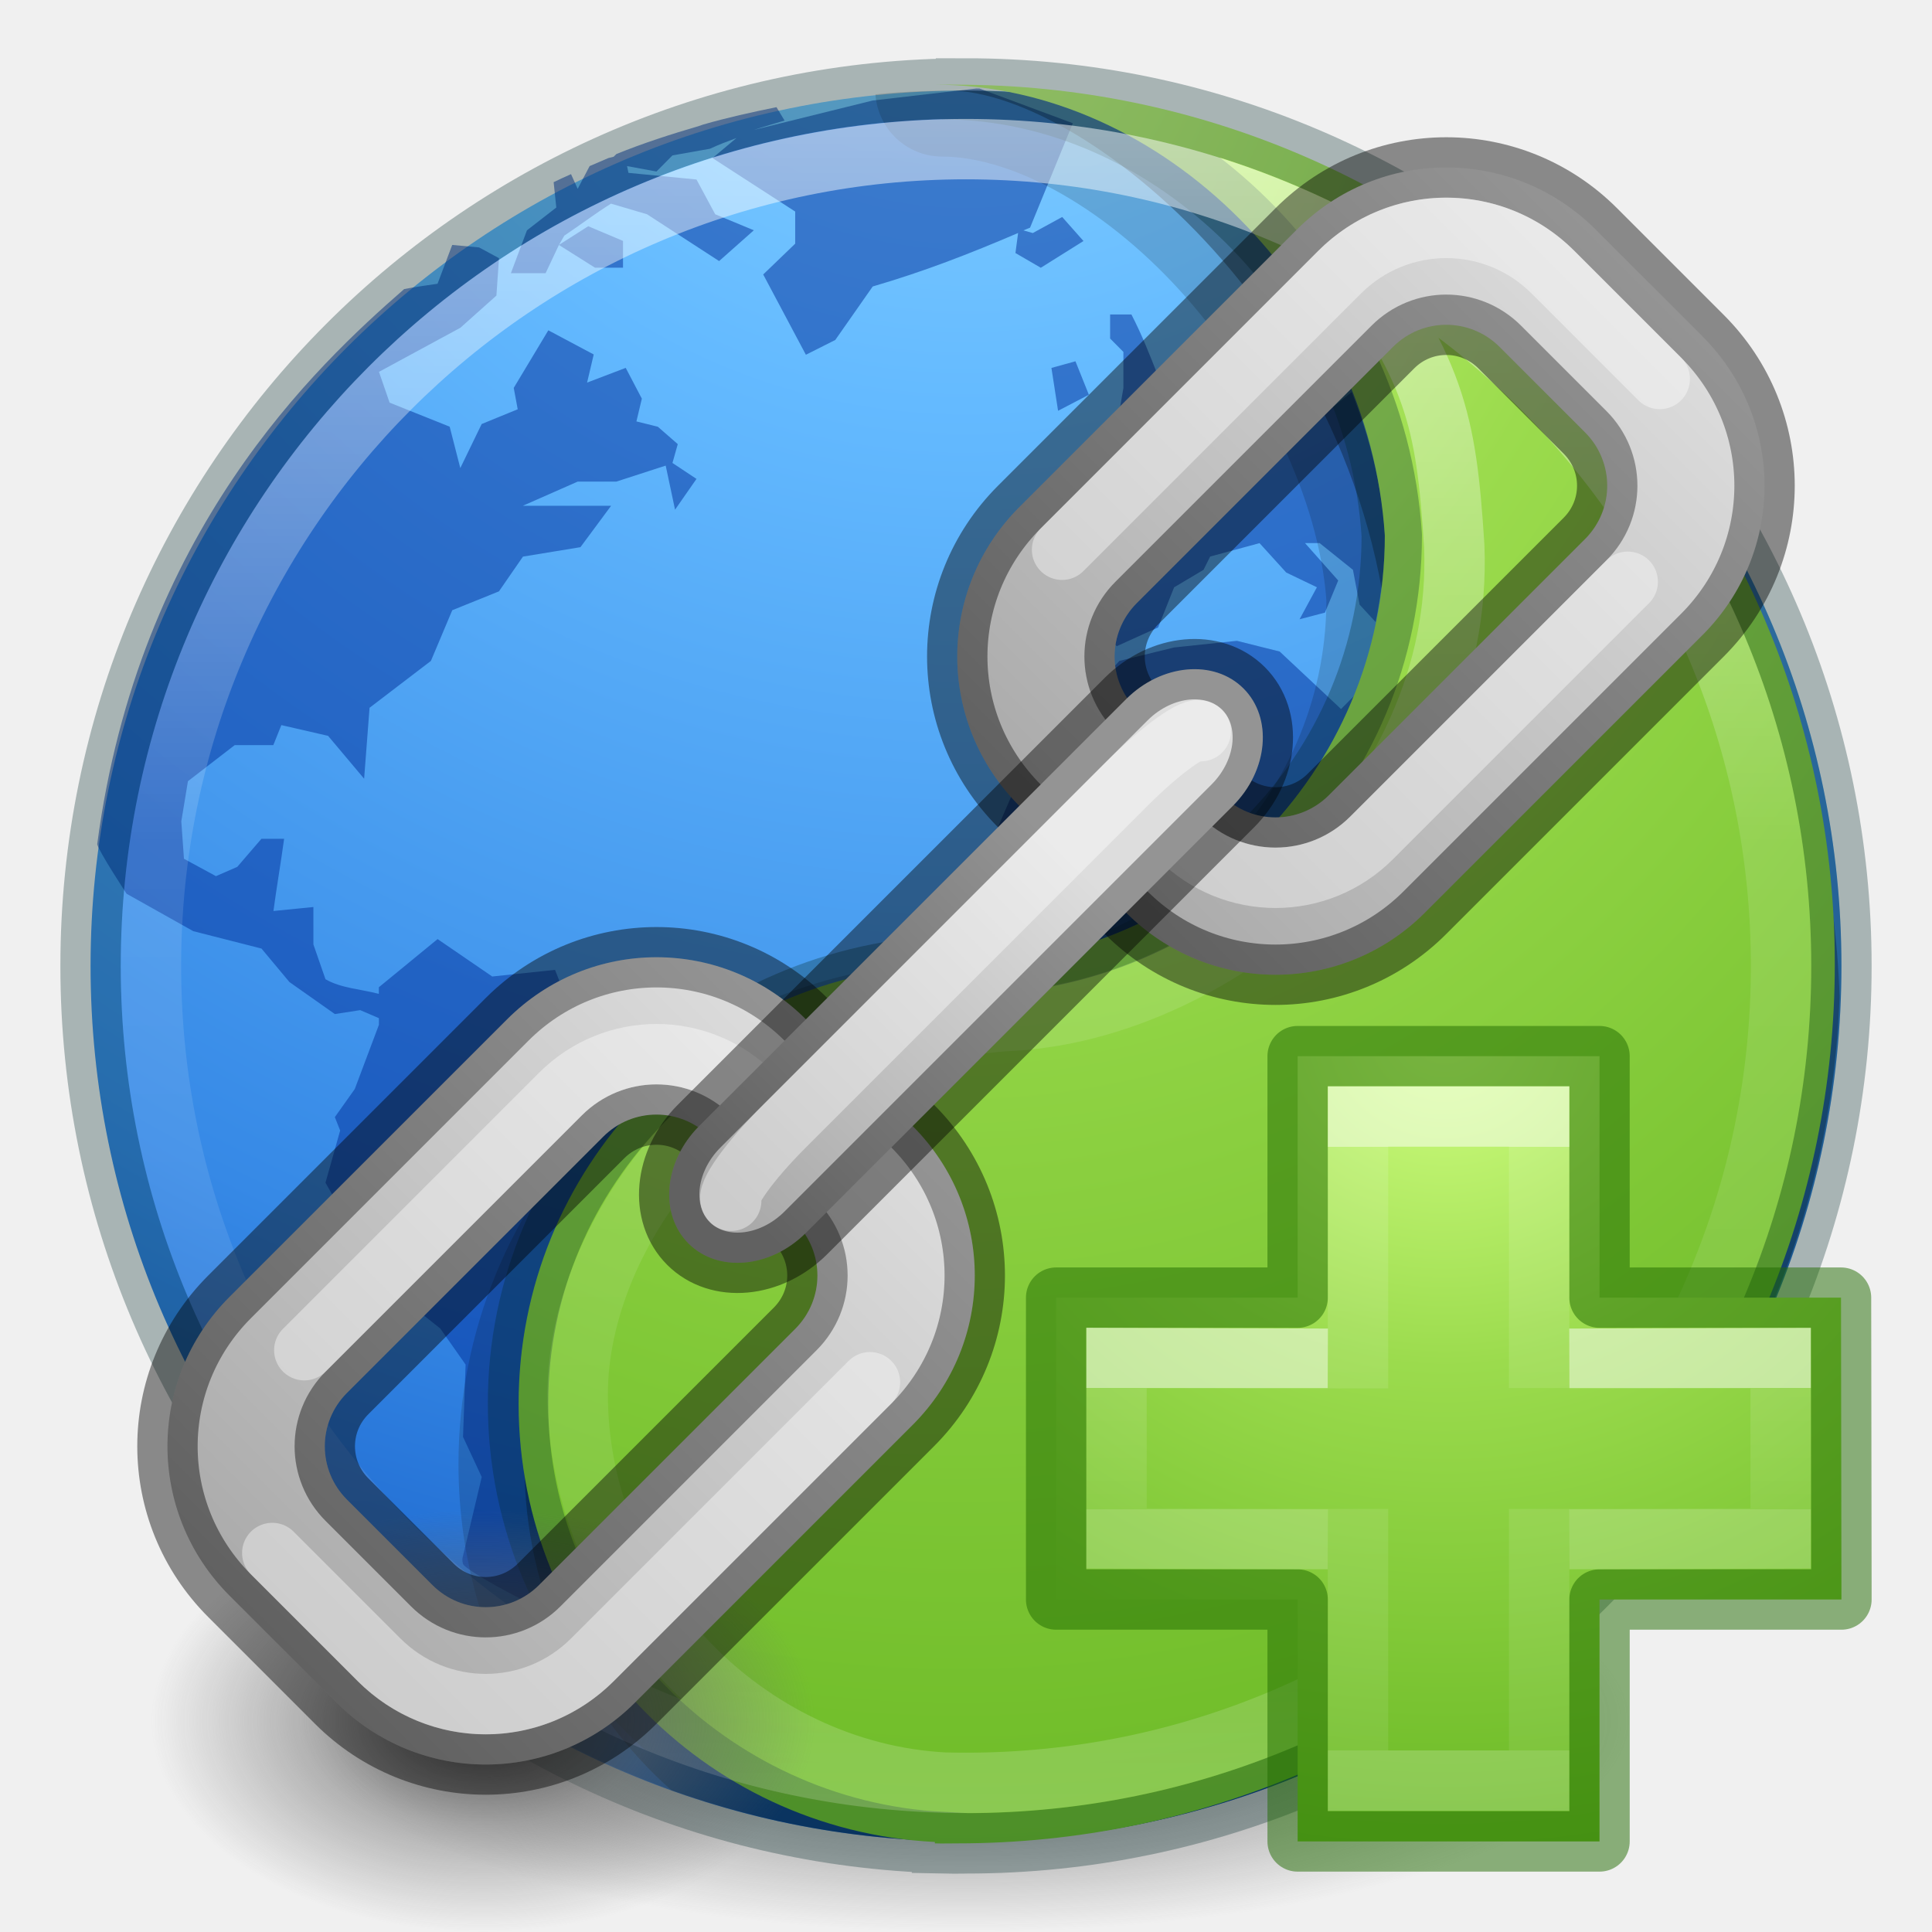
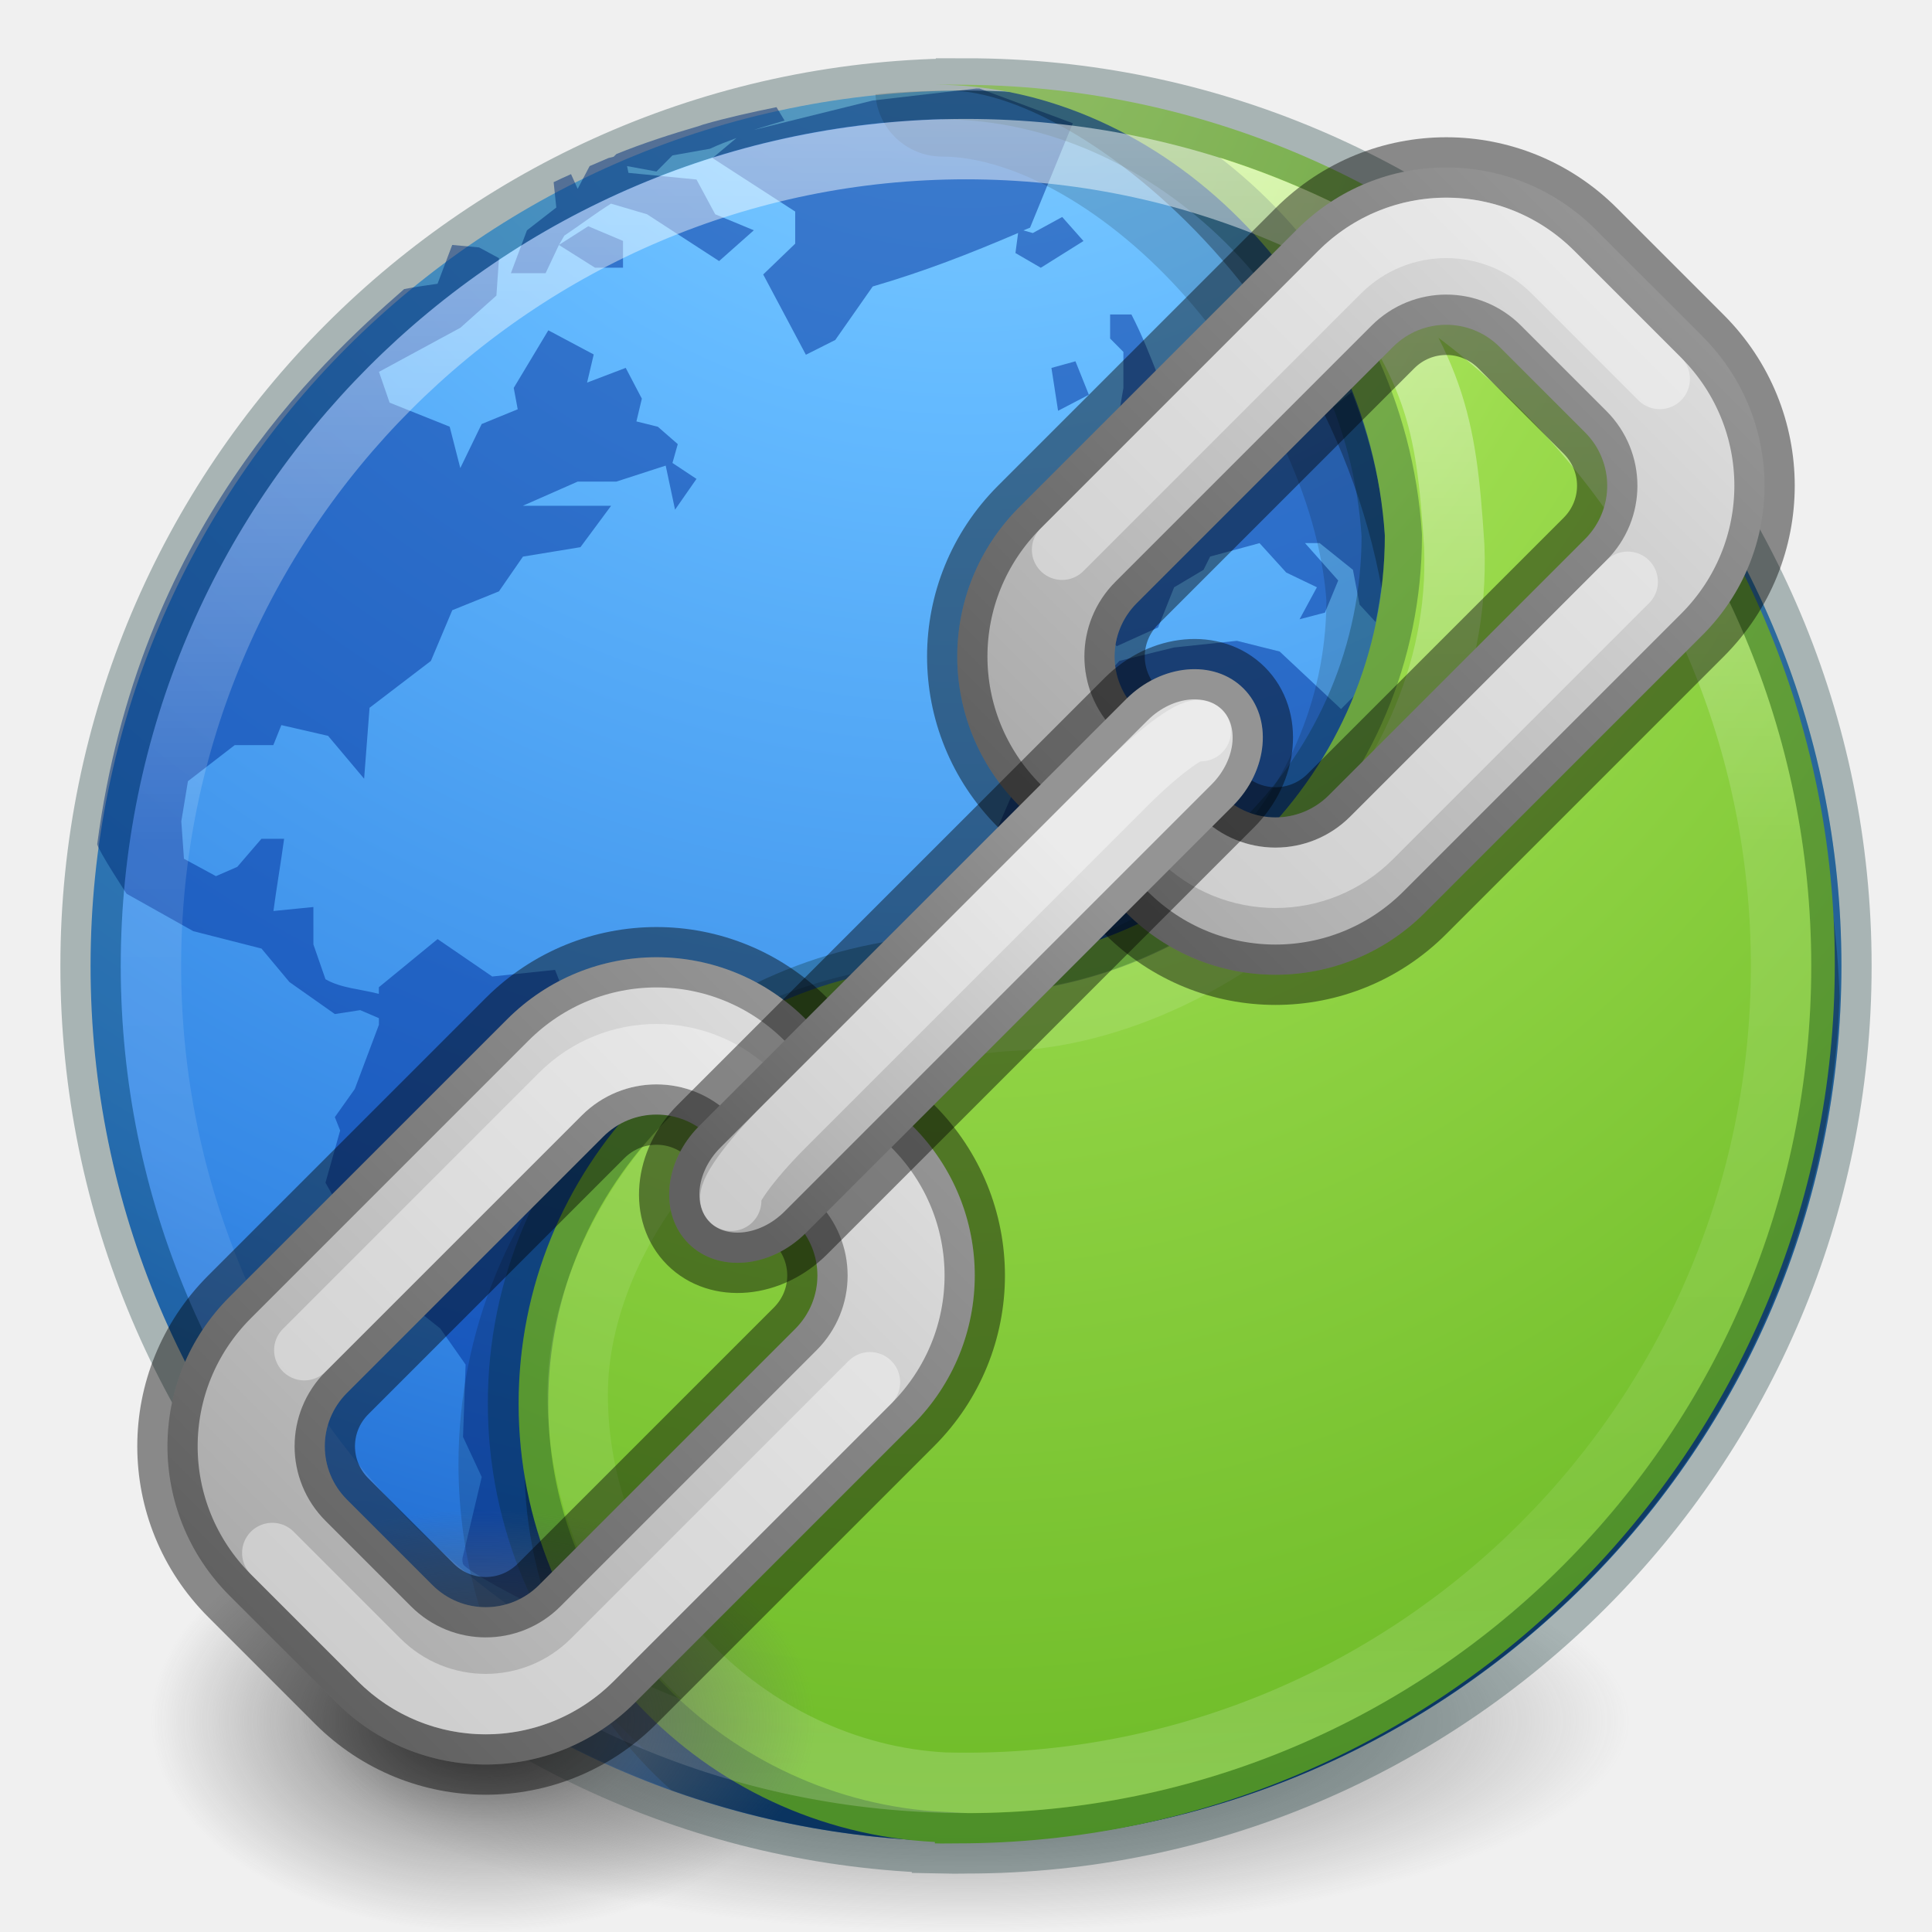
<svg xmlns="http://www.w3.org/2000/svg" xmlns:xlink="http://www.w3.org/1999/xlink" height="32" width="32">
-   <linearGradient id="a" gradientTransform="matrix(.4227 0 0 .38513 14.545 15.083)" gradientUnits="userSpaceOnUse" x1="24.139" x2="24.139" xlink:href="#b" y1="10.171" y2="36.136" />
-   <linearGradient id="b">
-     <stop offset="0" stop-color="#fff" />
-     <stop offset="0" stop-color="#fff" stop-opacity=".235" />
-     <stop offset="1" stop-color="#fff" stop-opacity=".157" />
-     <stop offset="1" stop-color="#fff" stop-opacity=".392" />
-   </linearGradient>
-   <linearGradient id="c" gradientTransform="matrix(.38833 0 0 .41842 15.3 14.318)" gradientUnits="userSpaceOnUse" x1="24.139" x2="24.139" xlink:href="#b" y1="20.749" y2="25.528" />
-   <linearGradient id="d">
-     <stop offset="0" stop-color="#d1ff82" />
-     <stop offset=".262" stop-color="#9bdb4d" />
-     <stop offset=".661" stop-color="#68b723" />
-     <stop offset="1" stop-color="#3a9104" />
-   </linearGradient>
-   <radialGradient id="e" cx="65.325" cy="48.709" gradientTransform="matrix(0 .68598 -.74626 0 60.288 -27.737)" gradientUnits="userSpaceOnUse" r="31" xlink:href="#d" />
-   <linearGradient id="f">
+   <linearGradient id="a">
    <stop offset="0" stop-color="#3d3d3d" />
    <stop offset=".5" stop-color="#686868" stop-opacity=".498" />
    <stop offset="1" stop-color="#686868" stop-opacity="0" />
  </linearGradient>
-   <radialGradient id="g" cx="99.157" cy="186.171" gradientTransform="matrix(.17525 0 0 .05576 -1.377 18.12)" gradientUnits="userSpaceOnUse" r="62.769" xlink:href="#f" />
-   <radialGradient id="h" cx="3.972" cy="8.45" gradientTransform="matrix(0 1.76747 -1.86977 0 31.8 -9.59)" gradientUnits="userSpaceOnUse" r="20">
+   <radialGradient id="b" cx="99.157" cy="186.171" gradientTransform="matrix(.17525 0 0 .05576 -1.377 18.12)" gradientUnits="userSpaceOnUse" r="62.769" xlink:href="#a" />
+   <radialGradient id="c" cx="3.972" cy="8.45" gradientTransform="matrix(0 1.76747 -1.86977 0 31.8 -9.59)" gradientUnits="userSpaceOnUse" r="20">
    <stop offset="0" stop-color="#8cd5ff" />
    <stop offset=".262" stop-color="#64baff" />
    <stop offset=".705" stop-color="#3689e6" />
    <stop offset="1" stop-color="#0d52bf" />
  </radialGradient>
-   <radialGradient id="i" cx="-1.265" cy="8.45" fx=".667" gradientTransform="matrix(0 2.77576 -2.1877 0 34.375 -2.076)" gradientUnits="userSpaceOnUse" r="20" xlink:href="#d" />
-   <linearGradient id="j" gradientTransform="matrix(1.11945 0 0 1.122 -64.797 -15.267)" gradientUnits="userSpaceOnUse" x1="71.204" x2="71.204" y1="15.369" y2="40.496">
+   <radialGradient id="d" cx="-1.265" cy="8.45" fx=".667" gradientTransform="matrix(0 2.77576 -2.1877 0 34.375 -2.076)" gradientUnits="userSpaceOnUse" r="20">
+     <stop offset="0" stop-color="#d1ff82" />
+     <stop offset=".262" stop-color="#9bdb4d" />
+     <stop offset=".661" stop-color="#68b723" />
+     <stop offset="1" stop-color="#3a9104" />
+   </radialGradient>
+   <linearGradient id="e" gradientTransform="matrix(1.11945 0 0 1.122 -64.797 -15.267)" gradientUnits="userSpaceOnUse" x1="71.204" x2="71.204" y1="15.369" y2="40.496">
    <stop offset="0" stop-color="#fff" />
    <stop offset=".424" stop-color="#fff" stop-opacity=".235" />
    <stop offset=".821" stop-color="#fff" stop-opacity=".157" />
    <stop offset="1" stop-color="#fff" stop-opacity=".392" />
  </linearGradient>
-   <linearGradient id="k">
+   <linearGradient id="f">
    <stop offset="0" />
    <stop offset="1" stop-color="#fff" />
  </linearGradient>
-   <linearGradient id="l" gradientUnits="userSpaceOnUse" x1="72.5" x2="86" xlink:href="#k" y1="2.75" y2="2.75" />
-   <linearGradient id="m" gradientUnits="userSpaceOnUse" x1="91" x2="104.5" xlink:href="#k" y1="2.75" y2="2.75" />
-   <linearGradient id="n" gradientUnits="userSpaceOnUse" x1="83" x2="91" xlink:href="#k" y1="2.75" y2="2.75" />
-   <radialGradient id="o" cx="99.157" cy="186.171" gradientTransform="matrix(.08762 0 0 .05576 -.688 18.12)" gradientUnits="userSpaceOnUse" r="62.769" xlink:href="#f" />
-   <path d="m27 28.5a11 3.5 0 1 1 -22 0 11 3.5 0 1 1 22 0z" fill="url(#g)" />
-   <path d="m16 1.5c-8 0-14.5 6.5-14.5 14.5s6.5 14.5 14.5 14.5 14.5-6.5 14.5-14.5-6.5-14.5-14.5-14.5z" fill="url(#h)" />
+   <linearGradient id="g" gradientUnits="userSpaceOnUse" x1="72.5" x2="86" xlink:href="#f" y1="2.75" y2="2.75" />
+   <linearGradient id="h" gradientUnits="userSpaceOnUse" x1="91" x2="104.5" xlink:href="#f" y1="2.75" y2="2.75" />
+   <linearGradient id="i" gradientUnits="userSpaceOnUse" x1="83" x2="91" xlink:href="#f" y1="2.75" y2="2.75" />
+   <radialGradient id="j" cx="99.157" cy="186.171" gradientTransform="matrix(.08762 0 0 .05576 -.688 18.12)" gradientUnits="userSpaceOnUse" r="62.769" xlink:href="#a" />
+   <path d="m27 28.5a11 3.5 0 1 1 -22 0 11 3.5 0 1 1 22 0z" fill="url(#b)" />
+   <path d="m16 1.5c-8 0-14.5 6.5-14.5 14.5s6.5 14.5 14.5 14.5 14.5-6.5 14.5-14.5-6.5-14.5-14.5-14.5z" fill="url(#c)" />
  <path d="m16.177 1.465-1.724.2-1.968.487c.167-.055.336-.102.51-.155l-.134-.222c-.412.084-.815.172-1.215.288l-.066.023c-.47.138-.924.284-1.37.465l-.046.045-.088.022c-.102.043-.208.088-.31.133l-.198.377-.11-.244c-.093.043-.198.088-.288.133l.044.42-.486.378-.266.71h.575l.22-.467.09-.155c.256-.172.512-.366.773-.53l.597.176c.396.255.797.52 1.194.775l.575-.51-.64-.265-.31-.576-1.127-.11-.023-.112.487.09.265-.267.62-.11c.143-.067.296-.124.44-.178l-.397.332 1.37.886v.532l-.53.51.707 1.33.487-.245.62-.886c.855-.25 1.6-.54 2.408-.886l-.044.332.42.244.707-.443-.353-.398-.487.266-.155-.044c.035-.016.076-.03.11-.045l.708-1.73-1.547-.575h-.043zm-6.92 2.592.598.377h.464v-.444l-.576-.243zm-1.767 0-.243.643s-.44.062-.553.088c-1.455 1.27-4.4 4.016-5.084 9.195.027.12.486.82.486.82l1.105.62 1.13.288.463.555.752.53.42-.065.31.133v.11l-.4 1.064-.33.465.088.222-.243.864.928 1.64.973.775.42.598-.043 1.197.31.665-.31 1.307c-.006.015-.02.067 0 .132.04.13 1.707 1.005 1.812.93.025-.018.02-.027.043-.044-.588-1.05-.928-2.255-.928-3.545 0-2.042.856-3.864 2.21-5.184l-.397-.754-.796-.177-.42-1.065-1.04.11-.905-.62-.973.798v.11c-.29-.078-.627-.093-.884-.243l-.2-.576v-.62l-.662.066c.053-.398.123-.798.177-1.196h-.376l-.4.465-.353.154-.53-.288-.044-.62.11-.665.774-.597h.64l.133-.332.774.178.597.71.09-1.175 1.016-.776.354-.84.773-.312.398-.576.952-.156.508-.686h-1.462l.908-.4h.64l.818-.265.155.73.355-.51-.398-.264.088-.312-.33-.288-.355-.088.09-.377-.267-.51-.64.244.11-.466-.752-.4-.573.954.066.354-.597.244-.354.73-.176-.686-.995-.398-.176-.51 1.348-.73.597-.533.043-.62-.33-.178zm13.66.266-.11.067v.376l-1.04.62.2.93.597-.398.398.4.42.243.287-.686-.155-.42.09-.156c-.206-.348-.437-.662-.687-.975zm-2.763.886v.398l.22.222v.598l-.13.753.662-.11.485-.465-.442-.376c-.14-.354-.267-.682-.442-1.02zm-.574.775-.398.11.11.71.51-.266zm3.05.4-.376.264.155.398h-.597l-.33.51-.4.443-.73.156.42.4.112.398h-.53l-.708.376v1.064h.308l.31.31.685-.31.265-.665.487-.29.11-.22.818-.222.442.487.508.244-.287.53.42-.11.22-.532-.55-.62h.242l.552.443.11.577.266.288c.094-.462.155-.95.155-1.44-.052-.83-.255-1.616-.552-2.37l-.685.553-.84-.2zm-.376 4.23-1.04.11-.905.222c-.52.56-1.076 1.147-1.57 1.73l-.574 1.328.265.288-.486.71.42.93c2.647-.28 4.875-2.026 5.835-4.41l-.22.222-1.017-.953z" fill="#002e99" opacity=".5" />
  <path d="m15.72 1.5c2.283 0 7.342 4.086 7.342 10.214 0 3.897-3.187 5.286-7.093 5.286l-.376.03c-3.837.196-6.907 3.345-6.907 7.22 0 2.147.948 4.082 2.438 5.406 1.523.544 3.166.844 4.875.844 7.83 0 14.2-6.235 14.47-14-.265-7.798-6.634-14.98-14.47-15h-.28z" opacity=".3" />
  <path d="m16 1.5c-.51 0-1.003.01-1.5.063a1.108 1.108 0 0 0 1.094 1.03c1.216 0 2.794.9 4.062 2.345 1.254 1.428 2.188 3.326 2.313 5 0 .018-.002.043 0 .062-.036 3.264-2.715 5.906-6 5.906a1.108 1.108 0 0 0 -.095 0l-.344.032h-.03c-4.396.24-7.906 3.863-7.906 8.312 0 1.6.458 3.09 1.25 4.344 2.116 1.206 4.55 1.906 7.156 1.906 8 0 14.5-6.5 14.5-14.5s-6.5-14.5-14.5-14.5z" opacity=".15" />
-   <path d="m15.484 1.403c3.775 0 7.194 3.432 7.453 7.468 0 3.916-3.174 7.097-7.08 7.097l-.373.023c-3.836.195-6.894 3.366-6.894 7.26 0 3.89 3.058 7.062 6.894 7.258v.023c.124.004.247 0 .373 0 8.018 0 14.533-6.528 14.533-14.563s-6.515-14.566-14.533-14.566c-.126 0-.25-.003-.373 0z" fill="url(#i)" />
+   <path d="m15.484 1.403c3.775 0 7.194 3.432 7.453 7.468 0 3.916-3.174 7.097-7.08 7.097l-.373.023c-3.836.195-6.894 3.366-6.894 7.26 0 3.89 3.058 7.062 6.894 7.258v.023c.124.004.247 0 .373 0 8.018 0 14.533-6.528 14.533-14.563s-6.515-14.566-14.533-14.566c-.126 0-.25-.003-.373 0z" fill="url(#d)" />
  <path d="m15.602 1.477c3.775 0 7.19 3.352 7.45 7.388 0 3.915-3.167 7.112-7.074 7.112l-.376.022c-3.836.195-7.022 3.35-7.022 7.244 0 3.892 3.186 7.07 7.022 7.267v.023c.125.003.25 0 .376 0m.022-29.067c-8 0-14.5 6.514-14.5 14.534 0 8.017 6.5 14.532 14.5 14.532s14.5-6.514 14.5-14.532c0-8.02-6.5-14.535-14.5-14.535z" fill="none" opacity=".3" stroke="#002728" />
-   <path d="m29.5 16c0 7.473-6.044 13.53-13.5 13.53s-13.5-6.056-13.5-13.53c0-7.473 6.044-13.53 13.5-13.53s13.5 6.056 13.5 13.53zm-7.298-11.985c1.568 2.093 1.75 2.908 1.885 5.033.172 4.235-3.828 7.733-7.467 7.866-.34.027-.712.088-1.032.113-3.49 0-6.02 3.35-6.02 6.064 0 3.435 2.82 6.27 6.086 6.435" fill="none" opacity=".5" stroke="url(#j)" stroke-linecap="round" stroke-linejoin="round" />
-   <path d="m13.5 28.5a5.5 3.5 0 1 1 -11 0 5.5 3.5 0 1 1 11 0z" fill="url(#o)" />
+   <path d="m29.5 16c0 7.473-6.044 13.53-13.5 13.53s-13.5-6.056-13.5-13.53c0-7.473 6.044-13.53 13.5-13.53s13.5 6.056 13.5 13.53zm-7.298-11.985c1.568 2.093 1.75 2.908 1.885 5.033.172 4.235-3.828 7.733-7.467 7.866-.34.027-.712.088-1.032.113-3.49 0-6.02 3.35-6.02 6.064 0 3.435 2.82 6.27 6.086 6.435" fill="none" opacity=".5" stroke="url(#e)" stroke-linecap="round" stroke-linejoin="round" />
+   <path d="m13.5 28.5a5.5 3.5 0 1 1 -11 0 5.5 3.5 0 1 1 11 0z" fill="url(#j)" />
  <g transform="matrix(.7071068 -.7071068 .7071068 .7071068 -48.52337 76.63422)">
    <path d="m76-2c-1.94 0-3.5 1.56-3.5 3.5v2.5c0 1.94 1.56 3.5 3.5 3.5h6.5c1.94 0 3.5-1.56 3.5-3.5v-2.5c0-1.94-1.56-3.5-3.5-3.5zm.25 2.5h6c.693 0 1.25.557 1.25 1.25v2c0 .693-.557 1.25-1.25 1.25h-6c-.693 0-1.25-.557-1.25-1.25v-2c0-.693.557-1.25 1.25-1.25zm18.25-2.5c-1.94 0-3.5 1.56-3.5 3.5v2.5c0 1.94 1.56 3.5 3.5 3.5h6.5c1.94 0 3.5-1.56 3.5-3.5v-2.5c0-1.94-1.56-3.5-3.5-3.5zm.25 2.5h6c.693 0 1.25.557 1.25 1.25v2c0 .693-.557 1.25-1.25 1.25h-6c-.693 0-1.25-.557-1.25-1.25v-2c0-.693.557-1.25 1.25-1.25z" fill="#d4d4d4" stroke="#000" stroke-linecap="round" stroke-linejoin="bevel" stroke-opacity=".427" />
-     <path d="m76-2c-1.94 0-3.5 1.56-3.5 3.5v2.5c0 1.94 1.56 3.5 3.5 3.5h6.5c1.94 0 3.5-1.56 3.5-3.5v-2.5c0-1.94-1.56-3.5-3.5-3.5zm.25 2.5h6c.693 0 1.25.557 1.25 1.25v2c0 .693-.557 1.25-1.25 1.25h-6c-.693 0-1.25-.557-1.25-1.25v-2c0-.693.557-1.25 1.25-1.25z" fill="url(#l)" opacity=".2" />
-     <path d="m94.5-2c-1.94 0-3.5 1.56-3.5 3.5v2.5c0 1.94 1.56 3.5 3.5 3.5h6.5c1.94 0 3.5-1.56 3.5-3.5v-2.5c0-1.94-1.56-3.5-3.5-3.5zm.25 2.5h6c.693 0 1.25.557 1.25 1.25v2c0 .693-.557 1.25-1.25 1.25h-6c-.693 0-1.25-.557-1.25-1.25v-2c0-.693.557-1.25 1.25-1.25z" fill="url(#m)" opacity=".2" />
+     <path d="m76-2c-1.94 0-3.5 1.56-3.5 3.5v2.5c0 1.94 1.56 3.5 3.5 3.5h6.5c1.94 0 3.5-1.56 3.5-3.5v-2.5c0-1.94-1.56-3.5-3.5-3.5zm.25 2.5h6c.693 0 1.25.557 1.25 1.25v2c0 .693-.557 1.25-1.25 1.25h-6c-.693 0-1.25-.557-1.25-1.25v-2c0-.693.557-1.25 1.25-1.25z" fill="url(#g)" opacity=".2" />
+     <path d="m94.5-2c-1.94 0-3.5 1.56-3.5 3.5v2.5c0 1.94 1.56 3.5 3.5 3.5h6.5c1.94 0 3.5-1.56 3.5-3.5v-2.5c0-1.94-1.56-3.5-3.5-3.5zm.25 2.5h6c.693 0 1.25.557 1.25 1.25v2c0 .693-.557 1.25-1.25 1.25h-6c-.693 0-1.25-.557-1.25-1.25v-2c0-.693.557-1.25 1.25-1.25z" fill="url(#h)" opacity=".2" />
    <g stroke-linecap="round">
      <g fill="none" stroke="#fff">
        <path d="m94.5-1h6.5c1.385 0 2.5 1.115 2.5 2.5v2.5" opacity=".4" stroke-linejoin="round" />
        <path d="m100.75 6h-6c-1.246 0-2.25-1.004-2.25-2.25" opacity=".4" stroke-linejoin="bevel" />
        <path d="m82.5 6.5h-6.5c-1.385 0-2.5-1.115-2.5-2.5v-2.5" opacity=".4" stroke-linejoin="round" />
        <path d="m76.25-.5h6c1.246 0 2.25 1.004 2.25 2.25" opacity=".4" stroke-linejoin="bevel" />
      </g>
      <rect fill="#d4d4d4" height="2.5" rx="1.5" stroke="#000" stroke-linejoin="bevel" stroke-opacity=".427" width="13" x="82" y="1.5" />
    </g>
-     <rect fill="url(#n)" height="2.5" opacity=".2" rx="1.5" width="13" x="82" y="1.5" />
+     <rect fill="url(#i)" height="2.5" opacity=".2" rx="1.5" width="13" x="82" y="1.5" />
    <path d="m83 2.75c0-.139.67-.25 1.5-.25h8c.83 0 1.5.112 1.5.25" fill="none" opacity=".4" stroke="#fff" stroke-linecap="round" stroke-linejoin="bevel" />
  </g>
-   <g transform="translate(-.007 -.007)">
-     <path d="m21.5 21.5v-4h5v4h4l.007 5h-4.007v4.007h-5v-4.007h-4v-5z" fill="url(#e)" stroke="#206b00" stroke-linecap="round" stroke-linejoin="round" stroke-opacity=".502" />
-     <g fill="none">
-       <path d="m22.5 23.003v-4.503h3v4.497m0 2.003v4.5h-3v-4.5" opacity=".5" stroke="url(#a)" />
-       <path d="m26 22.512 3.5-.01v2.987l-3.5.01m-4 0-3.5-.01v-2.989l3.5.012" opacity=".5" stroke="url(#c)" />
-     </g>
-   </g>
</svg>
